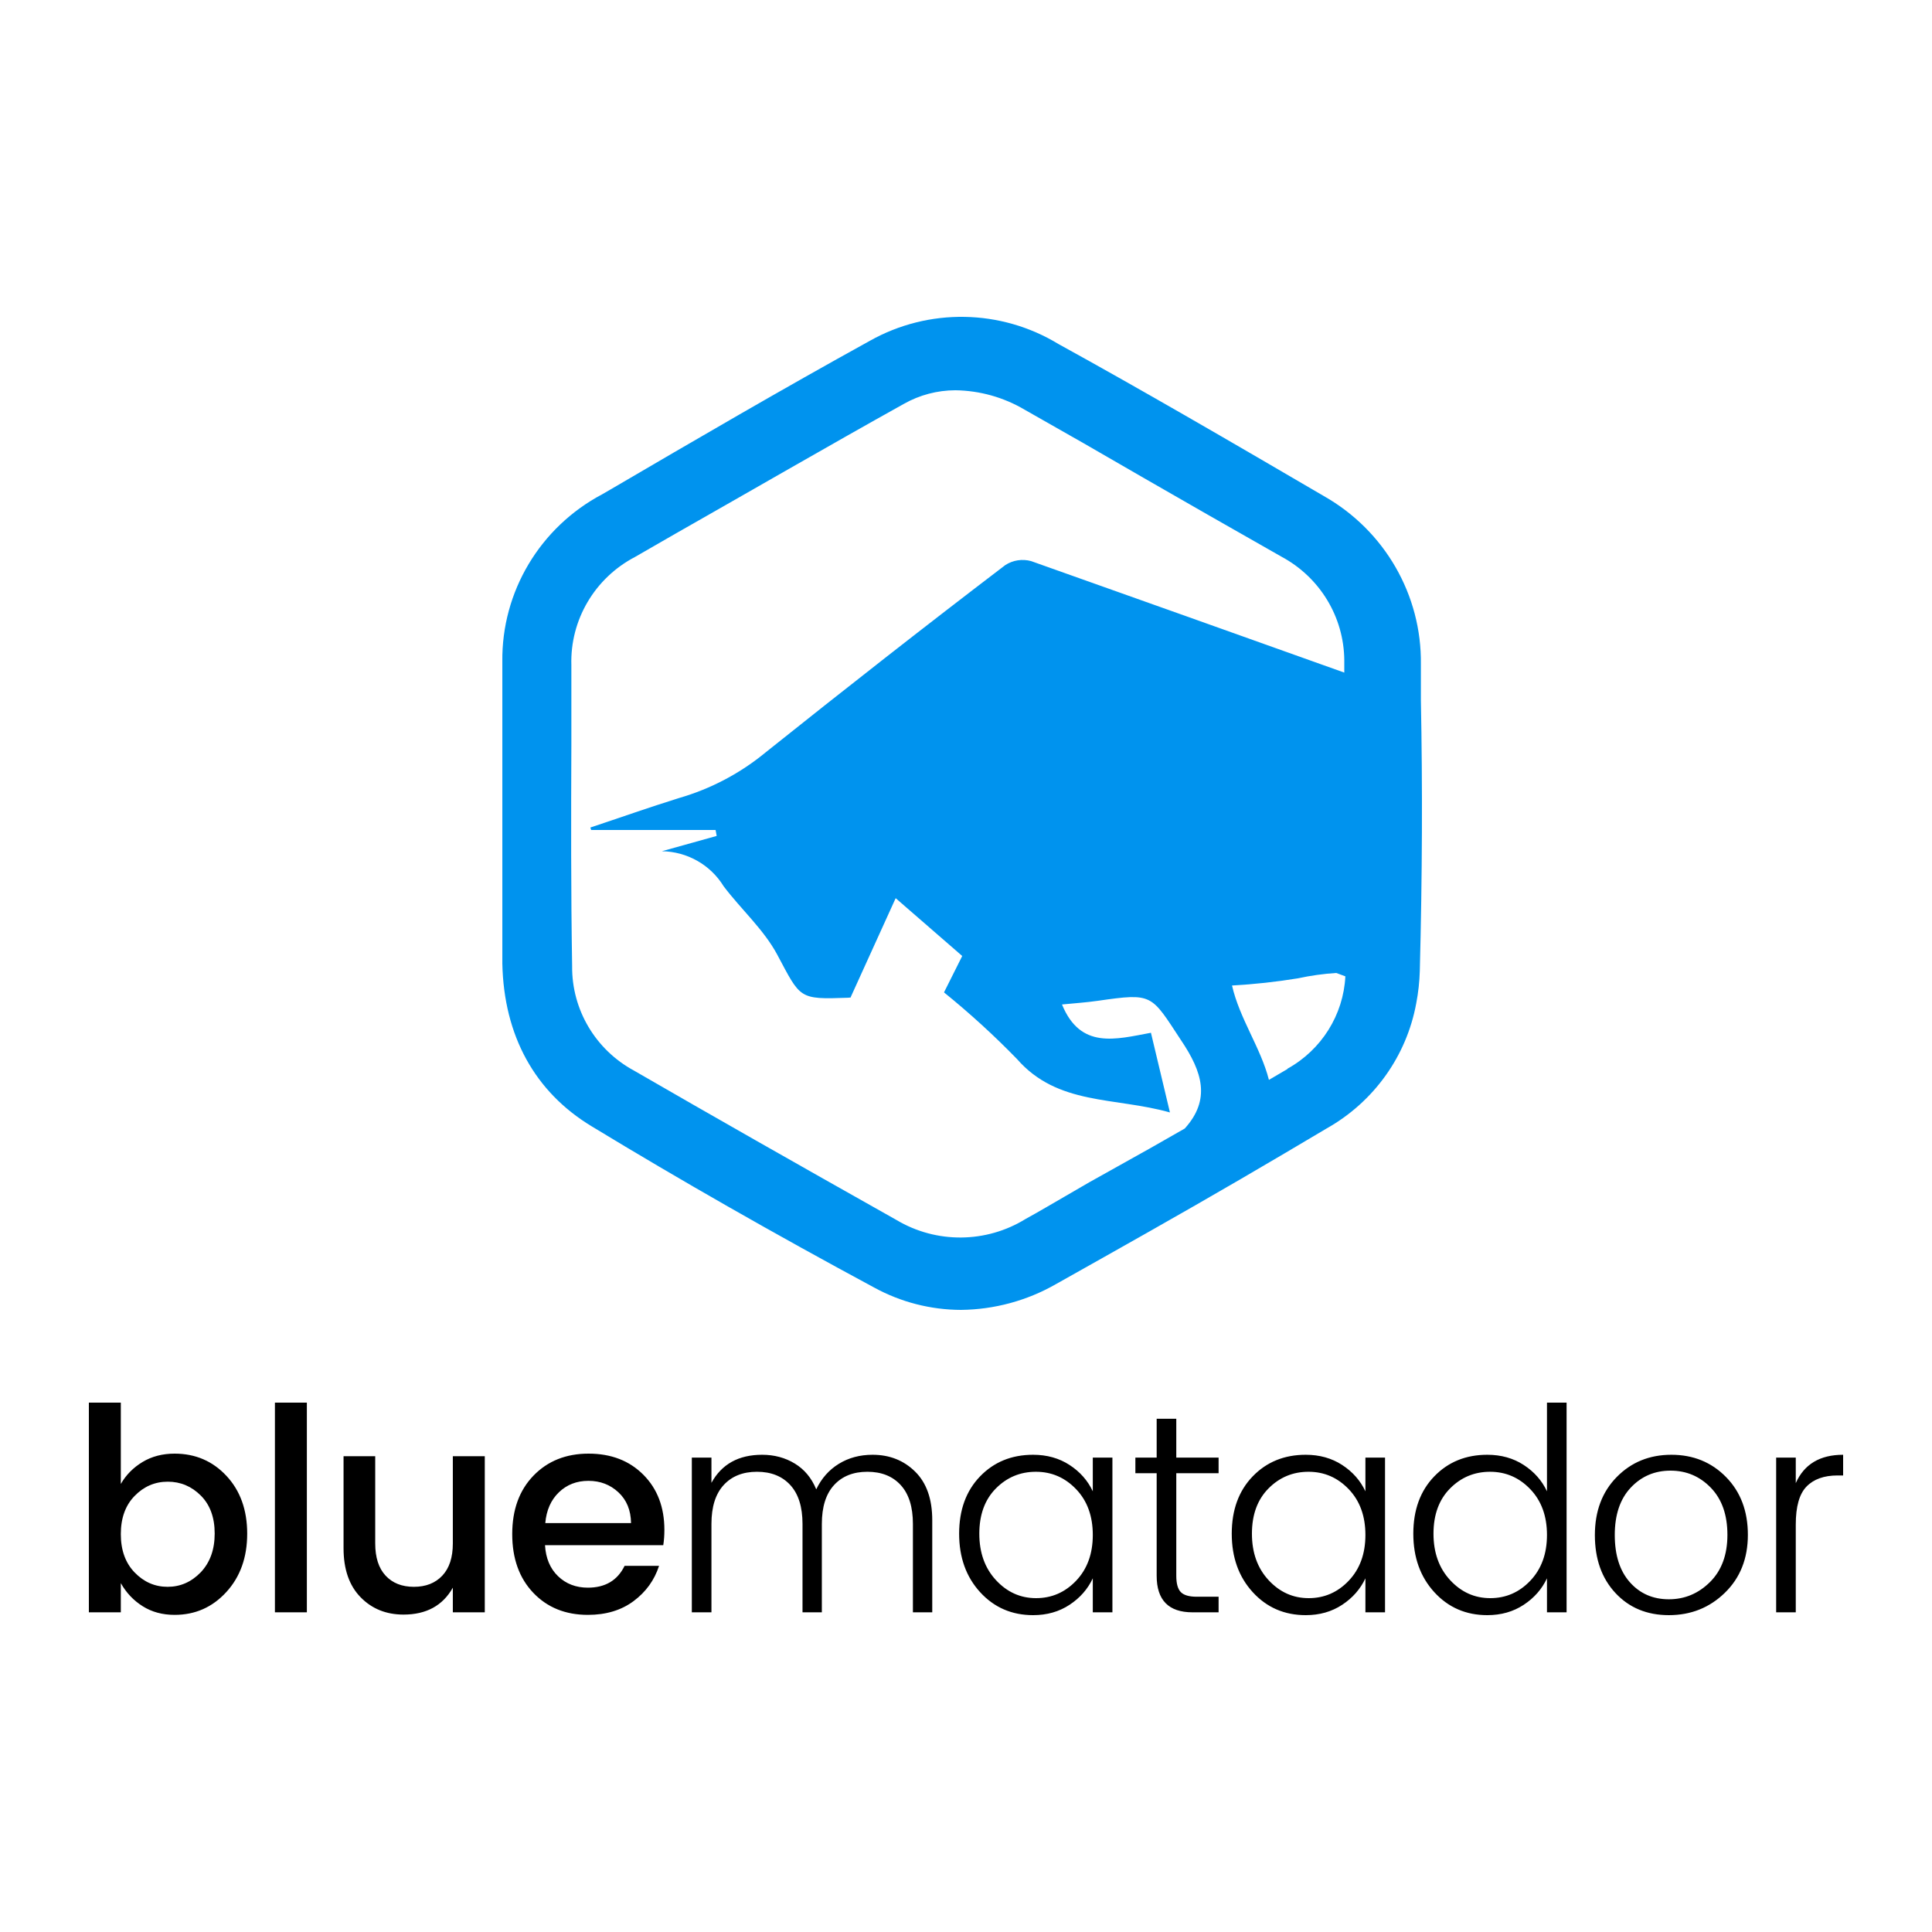
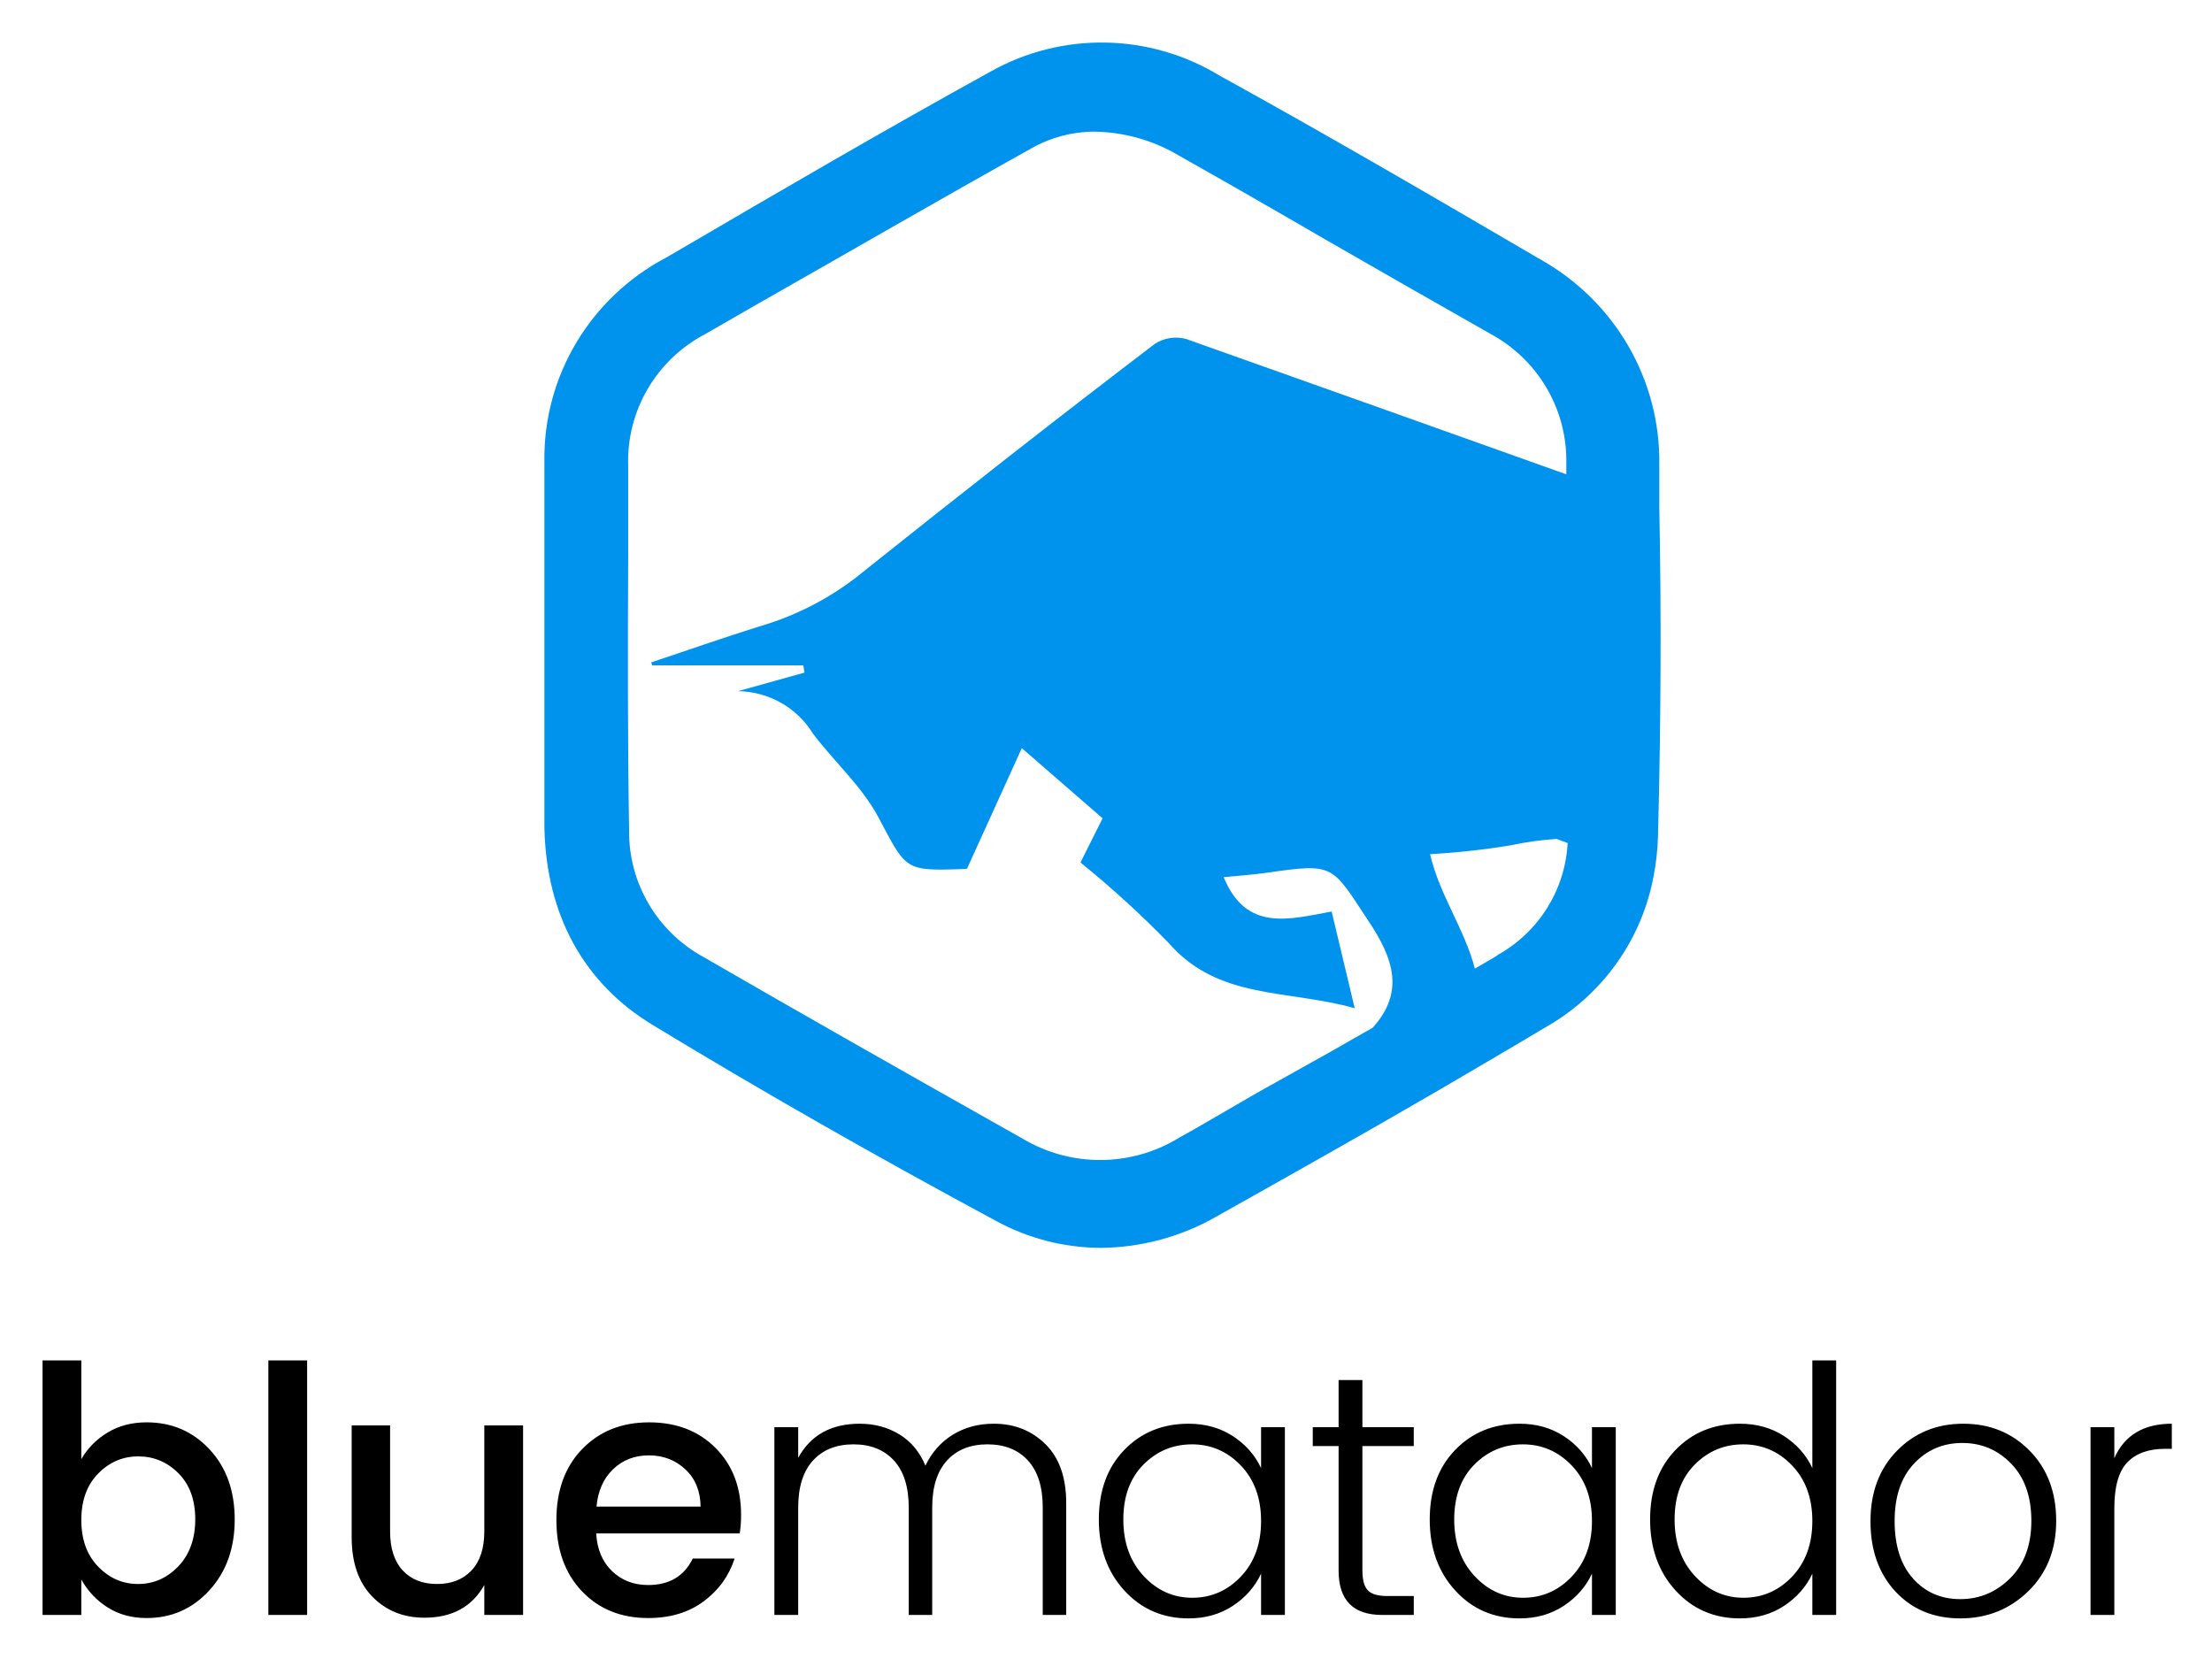
- <svg xmlns="http://www.w3.org/2000/svg" width="500px" height="500px" viewBox="0 0 500 500" version="1.1">
-   <g id="BlueMatador-500x500" stroke="none" stroke-width="1" fill="none" fill-rule="evenodd">
-     <g id="bluematador-logo-stacked-blue-white-copy" transform="translate(23, 82)">
-       <path d="M344.724,99.23 C344.724,96.143 344.724,93.016 344.724,89.929 C344.96,71.979 335.353,55.313 319.625,46.39 C308.514,39.898 296.325,32.774 283.655,25.491 C272.984,19.356 261.954,13.102 250.883,7.007 C236.005,-2.028 217.347,-2.347 202.164,6.175 C179.343,18.762 156.762,31.943 134.98,44.688 L132.862,45.915 C116.745,54.445 106.773,71.16 107.004,89.256 C107.004,98.162 107.004,107.146 107.004,115.933 C107.004,119.865 107.004,123.823 107.004,127.808 C107.004,131.766 107.004,135.724 107.004,139.959 C107.004,148.944 107.004,158.245 107.004,167.389 C107.404,186.031 115.397,200.597 130.144,209.503 C153.005,223.396 177.585,237.407 203.243,251.221 C210.12,254.988 217.845,256.975 225.704,257 C234.325,256.911 242.777,254.62 250.243,250.35 C266.23,241.366 282.456,232.262 298.203,223.079 C305.637,218.725 313.031,214.411 320.305,210.057 C332.517,203.198 341.024,191.322 343.525,177.64 C344.055,174.885 344.362,172.092 344.444,169.289 C345.084,144.471 345.164,121.554 344.724,99.23 Z M283.615,210.057 L274.663,215.163 L258.876,223.989 L252.601,227.631 C249.244,229.57 245.847,231.589 242.45,233.449 C232.242,239.772 219.312,239.879 208.998,233.726 C182.7,218.923 161.038,206.613 141.055,195.056 C131.106,189.667 124.961,179.291 125.069,168.062 C124.749,148.904 124.789,129.431 124.869,110.55 C124.869,103.742 124.869,96.935 124.869,90.127 C124.523,78.453 130.909,67.6 141.335,62.143 L151.926,56.047 C171.51,44.925 191.373,33.407 210.917,22.522 C214.983,20.222 219.583,19.008 224.265,19 C230.576,19.091 236.751,20.824 242.17,24.026 C252.455,29.832 262.7,35.703 272.904,41.64 L289.251,51.021 L298.003,56.008 L308.634,62.064 C318.578,67.396 324.809,77.661 324.901,88.86 C324.901,89.929 324.901,90.997 324.901,92.066 C297.937,82.435 270.919,72.817 243.849,63.212 C241.578,62.588 239.146,62.963 237.174,64.241 C216.392,80.073 195.689,96.301 175.227,112.648 C168.645,118.096 160.998,122.139 152.765,124.522 C145.012,126.937 137.418,129.628 129.785,132.162 L129.985,132.795 L162.198,132.795 L162.477,134.339 L148.289,138.297 C154.838,138.391 160.878,141.815 164.276,147.361 C168.792,153.337 174.667,158.562 178.144,165.053 C184.219,176.413 183.619,176.69 196.449,176.215 C197.008,176.215 197.608,175.978 197.088,176.215 L208.798,150.448 L226.024,165.41 L221.308,174.83 C227.935,180.194 234.234,185.943 240.172,192.048 C250.723,204.159 265.511,201.864 279.779,205.901 L274.863,185.279 C265.71,186.981 256.638,189.633 251.842,177.957 C255.039,177.64 258.117,177.442 261.114,177.007 C275.422,174.949 274.823,175.305 282.656,187.219 C288.211,195.452 290.37,202.576 283.615,210.057 Z M310.193,194.66 L305.397,197.47 C303.279,189.158 297.803,181.638 295.845,173.049 C301.563,172.733 307.26,172.112 312.911,171.188 C316.175,170.481 319.488,170.018 322.822,169.803 L325.18,170.674 C324.667,180.665 319.007,189.694 310.193,194.581 L310.193,194.66 Z" id="bluematador-icon" fill="#0093EE" fill-rule="nonzero" />
-       <path d="M28.935,324.927 C31.353,322.384 32.561,319.036 32.561,314.88 C32.561,310.724 31.365,307.449 28.972,305.053 C26.578,302.658 23.726,301.46 20.414,301.46 C17.103,301.46 14.25,302.682 11.857,305.127 C9.464,307.571 8.267,310.871 8.267,315.027 C8.267,319.182 9.464,322.494 11.857,324.963 C14.25,327.432 17.09,328.667 20.378,328.667 C23.666,328.667 26.518,327.42 28.935,324.927 Z M22.191,294.2 C27.557,294.2 32.029,296.119 35.607,299.957 C39.185,303.794 40.974,308.781 40.974,314.917 C40.974,321.052 39.173,326.088 35.571,330.023 C31.969,333.959 27.509,335.927 22.191,335.927 C19.048,335.927 16.293,335.181 13.924,333.69 C11.555,332.199 9.669,330.207 8.267,327.713 L8.267,335.267 L0,335.267 L0,281 L8.267,281 L8.267,302.047 C9.621,299.7 11.494,297.806 13.888,296.363 C16.281,294.921 19.048,294.2 22.191,294.2 Z M48.148,335.267 L48.148,281 L56.416,281 L56.416,335.267 L48.148,335.267 Z M94.194,294.86 L102.461,294.86 L102.461,335.267 L94.194,335.267 L94.194,328.887 C91.583,333.531 87.329,335.853 81.43,335.853 C76.934,335.853 73.224,334.35 70.299,331.343 C67.374,328.337 65.911,324.12 65.911,318.693 L65.911,294.86 L74.106,294.86 L74.106,317.447 C74.106,321.064 75,323.839 76.789,325.77 C78.578,327.701 81.02,328.667 84.114,328.667 C87.208,328.667 89.661,327.701 91.474,325.77 C93.287,323.839 94.194,321.064 94.194,317.447 L94.194,294.86 Z M129.144,335.927 C123.342,335.927 118.629,334.02 115.003,330.207 C111.377,326.393 109.564,321.333 109.564,315.027 C109.564,308.72 111.401,303.672 115.075,299.883 C118.749,296.094 123.499,294.2 129.325,294.2 C135.151,294.2 139.877,296.021 143.503,299.663 C147.129,303.306 148.942,308.06 148.942,313.927 C148.942,315.344 148.845,316.664 148.652,317.887 L118.048,317.887 C118.242,321.26 119.366,323.937 121.421,325.917 C123.475,327.897 126.05,328.887 129.144,328.887 C133.64,328.887 136.807,327.004 138.644,323.24 L147.564,323.24 C146.355,326.956 144.155,329.999 140.965,332.37 C137.774,334.741 133.833,335.927 129.144,335.927 Z M140.312,312.167 C140.264,308.842 139.176,306.19 137.048,304.21 C134.921,302.23 132.335,301.24 129.289,301.24 C126.243,301.24 123.693,302.23 121.638,304.21 C119.583,306.19 118.411,308.842 118.121,312.167 L140.312,312.167 Z M161.12,295.227 L161.12,301.753 C163.78,296.913 168.155,294.493 174.247,294.493 C177.389,294.493 180.205,295.251 182.695,296.767 C185.185,298.282 187.034,300.507 188.243,303.44 C189.597,300.604 191.542,298.404 194.081,296.84 C196.619,295.276 199.532,294.493 202.819,294.493 C207.219,294.493 210.893,295.948 213.842,298.857 C216.791,301.766 218.266,305.958 218.266,311.433 L218.266,335.267 L213.262,335.267 L213.262,312.387 C213.262,307.987 212.211,304.638 210.107,302.34 C208.004,300.042 205.128,298.893 201.478,298.893 C197.827,298.893 194.951,300.042 192.848,302.34 C190.745,304.638 189.693,307.987 189.693,312.387 L189.693,335.267 L184.689,335.267 L184.689,312.387 C184.689,307.987 183.638,304.638 181.535,302.34 C179.432,300.042 176.555,298.893 172.905,298.893 C169.255,298.893 166.378,300.042 164.275,302.34 C162.172,304.638 161.12,307.987 161.12,312.387 L161.12,335.267 L156.044,335.267 L156.044,295.227 L161.12,295.227 Z M255.464,327.127 C258.365,324.096 259.815,320.136 259.815,315.247 C259.815,310.358 258.377,306.41 255.5,303.403 C252.624,300.397 249.155,298.893 245.094,298.893 C241.033,298.893 237.576,300.336 234.723,303.22 C231.871,306.104 230.445,310.003 230.445,314.917 C230.445,319.83 231.883,323.839 234.76,326.943 C237.636,330.048 241.093,331.6 245.13,331.6 C249.167,331.6 252.611,330.109 255.464,327.127 Z M244.368,336 C238.857,336 234.288,334.02 230.662,330.06 C227.036,326.1 225.223,321.052 225.223,314.917 C225.223,308.781 227.024,303.843 230.626,300.103 C234.228,296.363 238.809,294.493 244.368,294.493 C247.946,294.493 251.089,295.373 253.796,297.133 C256.503,298.893 258.51,301.167 259.815,303.953 L259.815,295.227 L264.892,295.227 L264.892,335.267 L259.815,335.267 L259.815,326.467 C258.51,329.253 256.503,331.539 253.796,333.323 C251.089,335.108 247.946,336 244.368,336 Z M292.372,299.26 L281.421,299.26 L281.421,325.807 C281.421,327.811 281.808,329.217 282.582,330.023 C283.355,330.83 284.733,331.233 286.715,331.233 L292.372,331.233 L292.372,335.267 L285.628,335.267 C279.439,335.267 276.345,332.113 276.345,325.807 L276.345,299.26 L270.834,299.26 L270.834,295.227 L276.345,295.227 L276.345,285.18 L281.421,285.18 L281.421,295.227 L292.372,295.227 L292.372,299.26 Z M326.016,327.127 C328.917,324.096 330.368,320.136 330.368,315.247 C330.368,310.358 328.929,306.41 326.053,303.403 C323.176,300.397 319.707,298.893 315.646,298.893 C311.585,298.893 308.128,300.336 305.276,303.22 C302.423,306.104 300.997,310.003 300.997,314.917 C300.997,319.83 302.435,323.839 305.312,326.943 C308.189,330.048 311.645,331.6 315.682,331.6 C319.719,331.6 323.164,330.109 326.016,327.127 Z M314.921,336 C309.409,336 304.841,334.02 301.215,330.06 C297.589,326.1 295.776,321.052 295.776,314.917 C295.776,308.781 297.577,303.843 301.179,300.103 C304.78,296.363 309.361,294.493 314.921,294.493 C318.499,294.493 321.641,295.373 324.349,297.133 C327.056,298.893 329.062,301.167 330.368,303.953 L330.368,295.227 L335.444,295.227 L335.444,335.267 L330.368,335.267 L330.368,326.467 C329.062,329.253 327.056,331.539 324.349,333.323 C321.641,335.108 318.499,336 314.921,336 Z M373.005,327.127 C375.905,324.096 377.356,320.136 377.356,315.247 C377.356,310.358 375.918,306.41 373.041,303.403 C370.164,300.397 366.695,298.893 362.634,298.893 C358.573,298.893 355.116,300.336 352.264,303.22 C349.412,306.104 347.985,310.003 347.985,314.917 C347.985,319.83 349.424,323.839 352.3,326.943 C355.177,330.048 358.634,331.6 362.671,331.6 C366.708,331.6 370.152,330.109 373.005,327.127 Z M361.909,336 C356.398,336 351.829,334.02 348.203,330.06 C344.577,326.1 342.764,321.052 342.764,314.917 C342.764,308.781 344.565,303.843 348.167,300.103 C351.769,296.363 356.349,294.493 361.909,294.493 C365.487,294.493 368.629,295.373 371.337,297.133 C374.044,298.893 376.05,301.167 377.356,303.953 L377.356,281 L382.432,281 L382.432,335.267 L377.356,335.267 L377.356,326.467 C376.05,329.253 374.044,331.539 371.337,333.323 C368.629,335.108 365.487,336 361.909,336 Z M408.897,331.893 C413.007,331.893 416.56,330.402 419.558,327.42 C422.555,324.438 424.054,320.368 424.054,315.21 C424.054,310.052 422.628,305.994 419.775,303.037 C416.923,300.079 413.442,298.6 409.332,298.6 C405.223,298.6 401.79,300.067 399.035,303 C396.279,305.933 394.901,310.016 394.901,315.247 C394.901,320.478 396.206,324.56 398.817,327.493 C401.428,330.427 404.788,331.893 408.897,331.893 Z M408.897,336 C403.241,336 398.636,334.093 395.082,330.28 C391.529,326.467 389.752,321.468 389.752,315.283 C389.752,309.099 391.638,304.088 395.409,300.25 C399.18,296.412 403.893,294.493 409.55,294.493 C415.207,294.493 419.92,296.412 423.691,300.25 C427.462,304.088 429.348,309.074 429.348,315.21 C429.348,321.346 427.366,326.344 423.401,330.207 C419.437,334.069 414.602,336 408.897,336 Z M441.744,295.227 L441.744,301.827 C443.92,296.938 448.005,294.493 454,294.493 L454,299.847 L452.55,299.847 C449.069,299.847 446.398,300.8 444.536,302.707 C442.675,304.613 441.744,307.889 441.744,312.533 L441.744,335.267 L436.668,335.267 L436.668,295.227 L441.744,295.227 Z" id="bluematador-type" fill="#000000" />
-     </g>
+ <svg xmlns="http://www.w3.org/2000/svg" role="img" viewBox="13.93 72.93 471.64 353.64">
+   <g fill="none" fill-rule="evenodd">
+     <path fill="#0093EE" fill-rule="nonzero" d="M367.724 181.23v-9.302c.236-17.95-9.371-34.615-25.099-43.539-11.111-6.491-23.3-13.616-35.97-20.899-10.671-6.135-21.702-12.389-32.772-18.484-14.877-9.035-33.536-9.353-48.719-.831-22.821 12.587-45.402 25.767-67.183 38.512l-2.118 1.227c-16.117 8.53-26.089 25.245-25.858 43.341V249.389c.4 18.643 8.393 33.208 23.141 42.114 22.861 13.893 47.44 27.905 73.099 41.718 6.877 3.766 14.602 5.754 22.461 5.779 8.621-.089 17.073-2.38 24.539-6.65 15.987-8.985 32.213-18.088 47.96-27.271 7.434-4.354 14.828-8.668 22.101-13.022 12.213-6.859 20.719-18.735 23.22-32.417a52.351 52.351 0 0 0 .919-8.352c.639-24.817.719-47.735.28-70.058zm-61.109 110.827l-8.952 5.106-15.787 8.827-6.275 3.641c-3.357 1.939-6.754 3.958-10.151 5.818-10.208 6.323-23.138 6.43-33.452.277-26.298-14.803-47.96-27.113-67.943-38.671-9.949-5.388-16.094-15.764-15.987-26.994-.32-19.157-.28-38.631-.2-57.511v-20.424c-.346-11.674 6.04-22.527 16.466-27.984l10.591-6.095c19.584-11.122 39.447-22.64 58.99-33.525 4.066-2.3 8.666-3.514 13.349-3.523 6.31.091 12.485 1.825 17.905 5.027a2712.306 2712.306 0 0 1 30.734 17.614l16.346 9.381 8.753 4.987 10.631 6.056c9.944 5.333 16.175 15.597 16.266 26.796v3.206a40713.205 40713.205 0 0 0-81.052-28.855c-2.271-.623-4.703-.248-6.674 1.029-20.783 15.832-41.485 32.061-61.948 48.408-6.581 5.448-14.228 9.491-22.461 11.874-7.753 2.414-15.347 5.106-22.981 7.639l.2.633h32.213l.28 1.544-14.188 3.958c6.549.094 12.589 3.519 15.987 9.064 4.516 5.977 10.391 11.201 13.868 17.693 6.075 11.36 5.475 11.637 18.305 11.162.56 0 1.159-.237.639 0l11.71-25.767 17.226 14.962-4.716 9.42c6.627 5.364 12.926 11.113 18.864 17.218 10.551 12.112 25.339 9.816 39.607 13.853l-4.916-20.622c-9.152 1.702-18.225 4.354-23.021-7.322 3.197-.317 6.275-.515 9.272-.95 14.308-2.058 13.708-1.702 21.542 10.212 5.555 8.233 7.714 15.357.959 22.838zm26.578-15.397l-4.796 2.81c-2.118-8.312-7.594-15.832-9.552-24.421a160.557 160.557 0 0 0 17.066-1.86 67.273 67.273 0 0 1 9.912-1.385l2.358.871c-.513 9.991-6.173 19.02-14.987 23.907v.079z" />
+     <path fill="#000" d="M51.935 406.927c2.417-2.542 3.626-5.891 3.626-10.047 0-4.156-1.197-7.431-3.59-9.827-2.393-2.396-5.246-3.593-8.557-3.593-3.312 0-6.164 1.222-8.557 3.667-2.393 2.444-3.59 5.744-3.59 9.9 0 4.156 1.197 7.468 3.59 9.937 2.393 2.469 5.233 3.703 8.521 3.703 3.288 0 6.14-1.247 8.557-3.74zM45.191 376.2c5.366 0 9.838 1.919 13.416 5.757 3.578 3.838 5.366 8.824 5.366 14.96 0 6.136-1.801 11.171-5.403 15.107-3.602 3.936-8.062 5.903-13.38 5.903-3.143 0-5.898-.746-8.267-2.237-2.369-1.491-4.254-3.483-5.657-5.977v7.553H23V363h8.267v21.047c1.354-2.347 3.227-4.241 5.62-5.683C39.281 376.921 42.048 376.2 45.191 376.2zm25.957 41.067V363h8.267v54.267h-8.267zM117.194 376.86h8.267v40.407h-8.267v-6.38c-2.611 4.644-6.865 6.967-12.763 6.967-4.496 0-8.207-1.503-11.132-4.51s-4.387-7.223-4.387-12.65V376.86h8.195v22.587c0 3.618.894 6.392 2.683 8.323 1.789 1.931 4.23 2.897 7.324 2.897 3.094 0 5.548-.966 7.361-2.897 1.813-1.931 2.719-4.706 2.719-8.323V376.86zm34.95 41.067c-5.802 0-10.515-1.907-14.141-5.72-3.626-3.813-5.439-8.873-5.439-15.18 0-6.307 1.837-11.354 5.511-15.143 3.674-3.789 8.424-5.683 14.25-5.683s10.552 1.821 14.178 5.463c3.626 3.642 5.439 8.397 5.439 14.263 0 1.418-.097 2.738-.29 3.96h-30.603c.193 3.373 1.317 6.05 3.372 8.03 2.055 1.98 4.629 2.97 7.723 2.97 4.496 0 7.663-1.882 9.5-5.647h8.92c-1.209 3.716-3.408 6.759-6.599 9.13-3.191 2.371-7.131 3.557-11.821 3.557zm11.168-23.76c-.048-3.324-1.136-5.977-3.263-7.957s-4.714-2.97-7.76-2.97-5.596.99-7.651 2.97-3.227 4.632-3.517 7.957h22.191zm20.809-16.94v6.527c2.659-4.84 7.034-7.26 13.126-7.26 3.143 0 5.959.758 8.449 2.273 2.49 1.516 4.339 3.74 5.548 6.673 1.354-2.836 3.3-5.036 5.838-6.6 2.538-1.564 5.451-2.347 8.739-2.347 4.4 0 8.074 1.454 11.023 4.363 2.949 2.909 4.424 7.101 4.424 12.577v23.833h-5.004v-22.88c0-4.4-1.052-7.749-3.155-10.047-2.103-2.298-4.98-3.447-8.63-3.447-3.65 0-6.527 1.149-8.63 3.447-2.103 2.298-3.155 5.647-3.155 10.047v22.88h-5.004v-22.88c0-4.4-1.052-7.749-3.155-10.047-2.103-2.298-4.98-3.447-8.63-3.447s-6.527 1.149-8.63 3.447c-2.103 2.298-3.155 5.647-3.155 10.047v22.88h-5.076v-40.04h5.076zm94.343 31.9c2.901-3.031 4.351-6.991 4.351-11.88 0-4.889-1.438-8.837-4.315-11.843-2.877-3.007-6.345-4.51-10.407-4.51-4.061 0-7.518 1.442-10.37 4.327s-4.279 6.783-4.279 11.697c0 4.913 1.438 8.922 4.315 12.027 2.877 3.104 6.333 4.657 10.37 4.657 4.037 0 7.482-1.491 10.334-4.473zM267.368 418c-5.512 0-10.08-1.98-13.706-5.94-3.626-3.96-5.439-9.008-5.439-15.143 0-6.136 1.801-11.073 5.403-14.813 3.602-3.74 8.183-5.61 13.742-5.61 3.578 0 6.72.88 9.428 2.64 2.707 1.76 4.714 4.033 6.019 6.82v-8.727h5.076v40.04h-5.076v-8.8c-1.305 2.787-3.312 5.072-6.019 6.857C274.089 417.108 270.946 418 267.368 418zm48.003-36.74h-10.95v26.547c0 2.004.387 3.41 1.16 4.217.774.807 2.151 1.21 4.134 1.21h5.657v4.033h-6.744c-6.188 0-9.283-3.153-9.283-9.46V381.26h-5.511v-4.033h5.511V367.18h5.076v10.047h10.95V381.26zm33.645 27.867c2.901-3.031 4.351-6.991 4.351-11.88 0-4.889-1.438-8.837-4.315-11.843-2.877-3.007-6.345-4.51-10.407-4.51-4.061 0-7.518 1.442-10.37 4.327-2.852 2.884-4.279 6.783-4.279 11.697 0 4.913 1.438 8.922 4.315 12.027 2.877 3.104 6.333 4.657 10.37 4.657 4.037 0 7.482-1.491 10.334-4.473zM337.921 418c-5.512 0-10.08-1.98-13.706-5.94-3.626-3.96-5.439-9.008-5.439-15.143 0-6.136 1.801-11.073 5.403-14.813 3.602-3.74 8.183-5.61 13.742-5.61 3.578 0 6.72.88 9.428 2.64 2.707 1.76 4.714 4.033 6.019 6.82v-8.727h5.076v40.04h-5.076v-8.8c-1.305 2.787-3.312 5.072-6.019 6.857-2.707 1.784-5.85 2.677-9.428 2.677zm58.084-8.873c2.901-3.031 4.351-6.991 4.351-11.88 0-4.889-1.438-8.837-4.315-11.843-2.877-3.007-6.345-4.51-10.407-4.51-4.061 0-7.518 1.442-10.37 4.327-2.852 2.884-4.279 6.783-4.279 11.697 0 4.913 1.438 8.922 4.315 12.027 2.877 3.104 6.333 4.657 10.37 4.657 4.037 0 7.482-1.491 10.334-4.473zM384.909 418c-5.512 0-10.08-1.98-13.706-5.94-3.626-3.96-5.439-9.008-5.439-15.143 0-6.136 1.801-11.073 5.403-14.813 3.602-3.74 8.183-5.61 13.742-5.61 3.578 0 6.72.88 9.428 2.64 2.707 1.76 4.714 4.033 6.019 6.82V363h5.076v54.267h-5.076v-8.8c-1.305 2.787-3.312 5.072-6.019 6.857C391.629 417.108 388.487 418 384.909 418zm46.988-4.107c4.109 0 7.663-1.491 10.66-4.473 2.998-2.982 4.496-7.052 4.496-12.21 0-5.158-1.426-9.216-4.279-12.173-2.852-2.958-6.333-4.437-10.443-4.437-4.109 0-7.542 1.467-10.298 4.4-2.756 2.933-4.134 7.016-4.134 12.247 0 5.231 1.305 9.313 3.916 12.247 2.611 2.933 5.971 4.4 10.08 4.4zm0 4.107c-5.657 0-10.261-1.907-13.815-5.72-3.553-3.813-5.33-8.812-5.33-14.997 0-6.184 1.885-11.196 5.657-15.033 3.771-3.838 8.485-5.757 14.141-5.757 5.657 0 10.37 1.919 14.141 5.757 3.771 3.838 5.657 8.824 5.657 14.96 0 6.136-1.982 11.134-5.947 14.997C442.437 416.069 437.602 418 431.897 418zm32.847-40.773v6.6c2.176-4.889 6.261-7.333 12.256-7.333v5.353h-1.45c-3.481 0-6.152.953-8.013 2.86-1.861 1.907-2.792 5.182-2.792 9.827v22.733h-5.076v-40.04h5.076z" />
  </g>
</svg>
